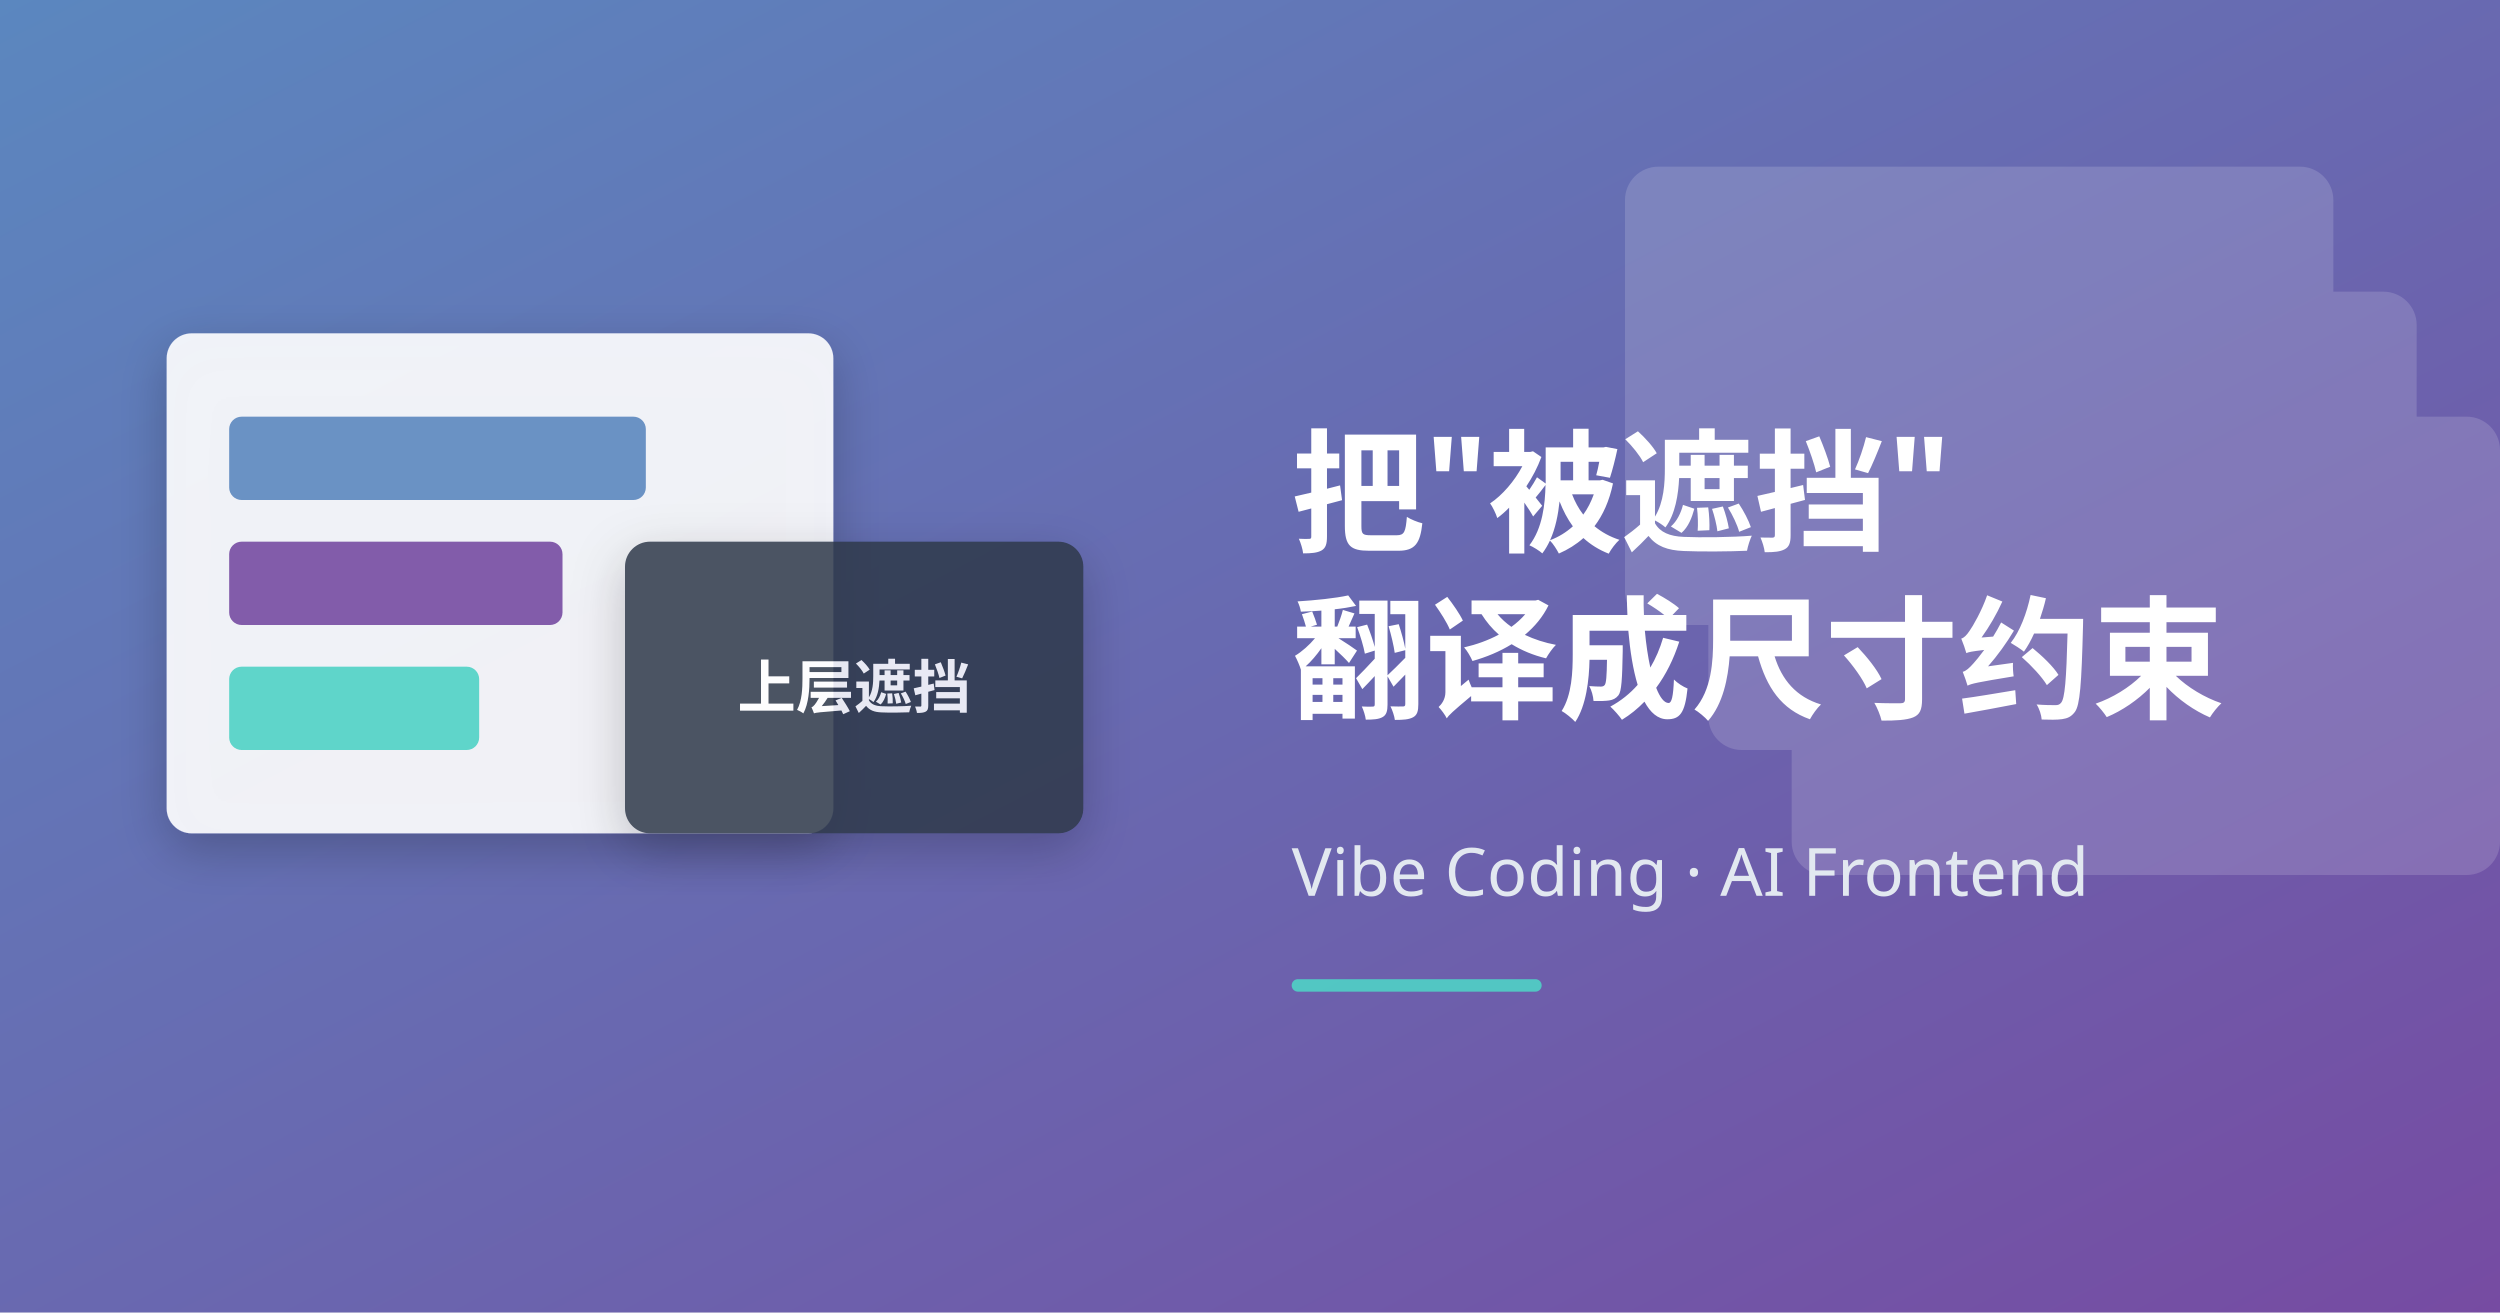
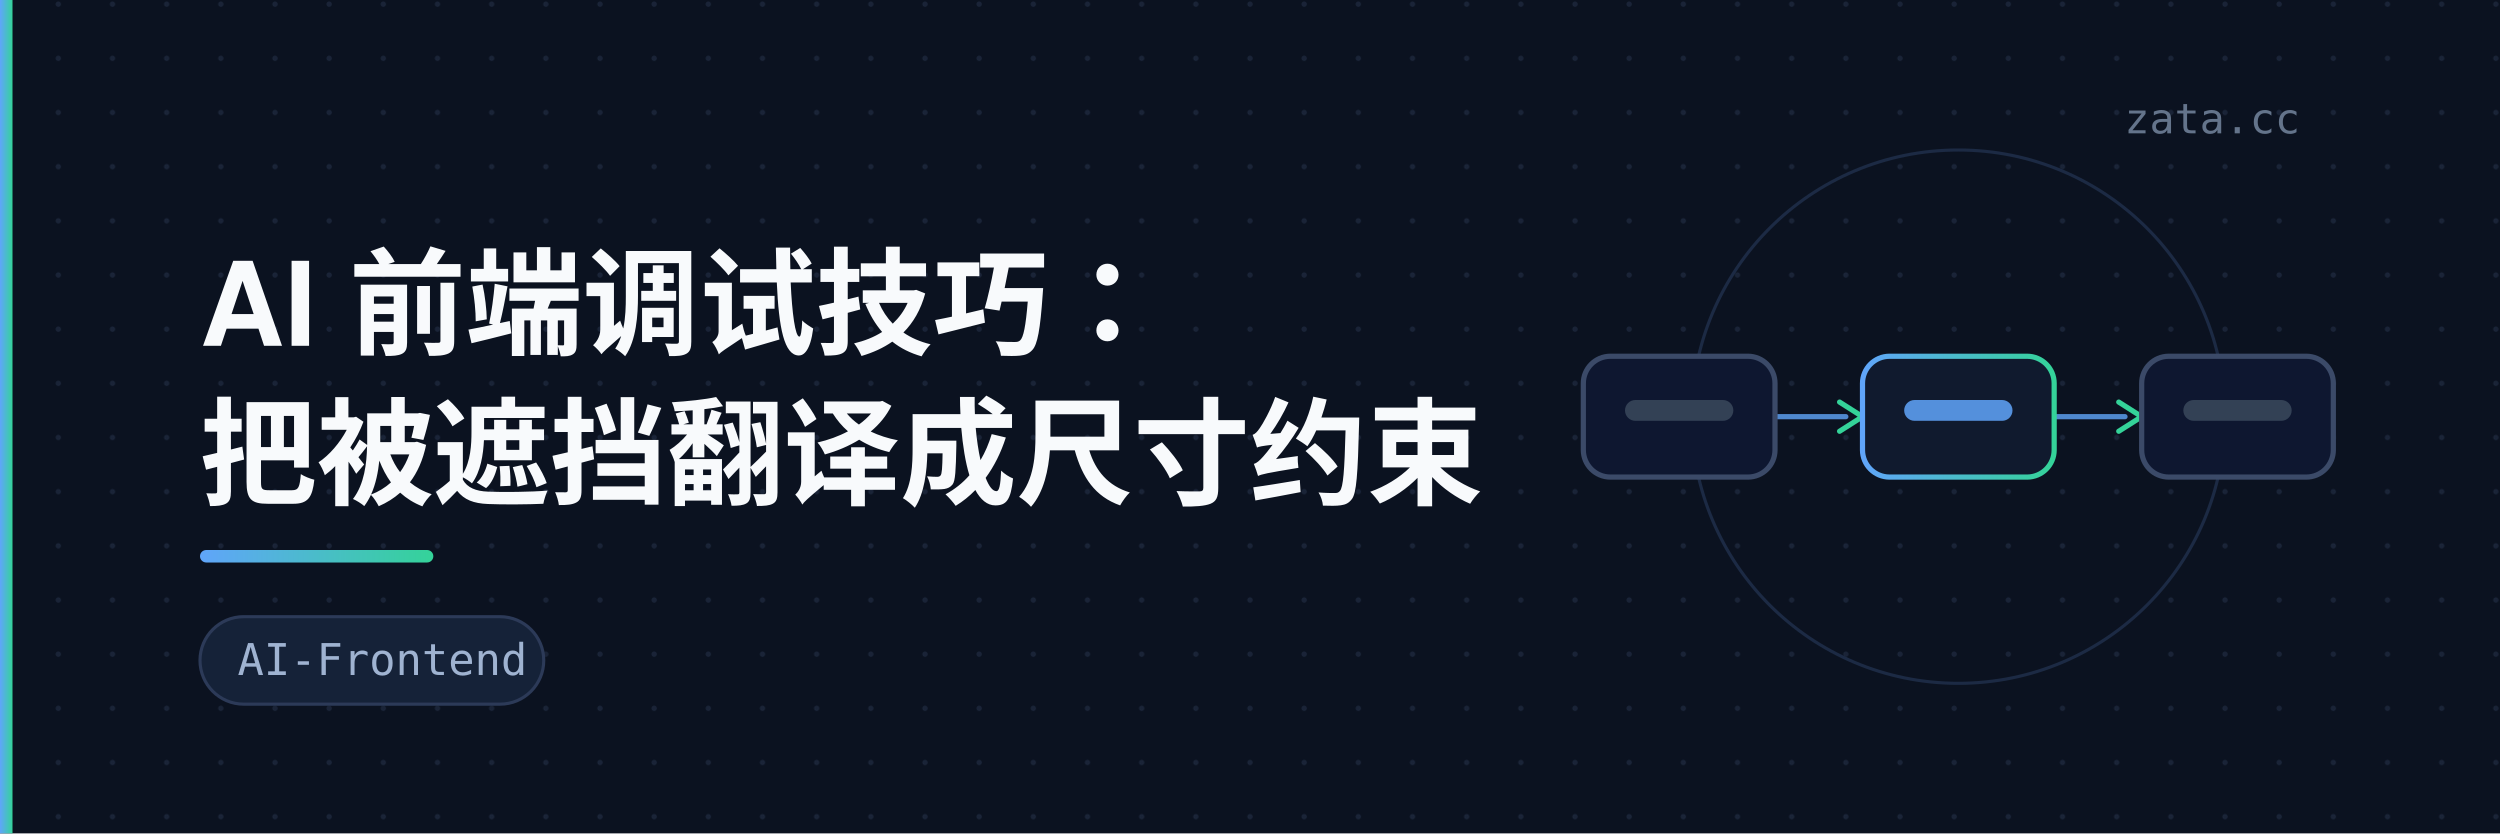
- <svg xmlns="http://www.w3.org/2000/svg" width="1200" height="630" viewBox="0 0 1200 630">
+ <svg xmlns="http://www.w3.org/2000/svg" width="1200" height="400" viewBox="0 0 1200 400" role="img" aria-label="AI 前端调试技巧：把被遮挡翻译成尺寸约束">
  <defs>
-     <linearGradient id="bg" x1="0%" y1="0%" x2="100%" y2="100%">
-       <stop offset="0%" stop-color="#5b87bf" />
-       <stop offset="100%" stop-color="#764ba2" />
+     <linearGradient id="accent" x1="0%" y1="0%" x2="100%" y2="0%">
+       <stop offset="0%" stop-color="#60A5FA" />
+       <stop offset="100%" stop-color="#34D399" />
    </linearGradient>
-     <filter id="shadow" x="-20%" y="-20%" width="140%" height="140%">
-       <feDropShadow dx="0" dy="8" stdDeviation="12" flood-color="#000" flood-opacity="0.25" />
-     </filter>
+     <pattern id="dots" width="26" height="26" patternUnits="userSpaceOnUse">
+       <circle cx="2" cy="2" r="1.3" fill="#26324a" />
+     </pattern>
  </defs>
-   <rect width="1200" height="630" fill="url(#bg)" />
-   <g opacity="0.15">
-     <rect x="780" y="80" width="340" height="220" rx="16" fill="#ffffff" />
-     <rect x="820" y="140" width="340" height="220" rx="16" fill="#ffffff" />
-     <rect x="860" y="200" width="340" height="220" rx="16" fill="#ffffff" />
-   </g>
-   <g transform="translate(80, 160)" filter="url(#shadow)">
-     <rect x="0" y="0" width="320" height="240" rx="12" fill="#ffffff" opacity="0.9" />
-     <rect x="30" y="40" width="200" height="40" rx="6" fill="#5b87bf" opacity="0.9" />
-     <rect x="30" y="100" width="160" height="40" rx="6" fill="#764ba2" opacity="0.9" />
-     <rect x="30" y="160" width="120" height="40" rx="6" fill="#4fd1c5" opacity="0.9" />
-   </g>
-   <g transform="translate(300, 260)" opacity="0.85" filter="url(#shadow)">
-     <rect x="0" y="0" width="220" height="140" rx="12" fill="#2d3748" />
-     <text x="110" y="80" text-anchor="middle" fill="#ffffff" font-family="sans-serif" font-size="28" font-weight="600">上层遮挡</text>
-   </g>
-   <text x="620" y="260" fill="#ffffff" font-family="sans-serif" font-size="64" font-weight="700">把"被遮挡"</text>
-   <text x="620" y="340" fill="#ffffff" font-family="sans-serif" font-size="64" font-weight="700">翻译成尺寸约束</text>
-   <text x="620" y="430" fill="#e2e8f0" font-family="sans-serif" font-size="32" font-weight="400">Vibe Coding · AI Frontend</text>
-   <rect x="620" y="470" width="120" height="6" rx="3" fill="#4fd1c5" opacity="0.9" />
+   <rect width="1200" height="400" fill="#0B1220" />
+   <rect width="1200" height="400" fill="url(#dots)" opacity="0.55" />
+   <rect x="0" y="0" width="6" height="400" fill="url(#accent)" />
+   <text x="1104" y="64" text-anchor="end" font-family="ui-monospace,'SF Mono',Menlo,monospace" font-size="20" fill="#64748B">zata.cc</text>
+   <circle cx="940" cy="200" r="128" fill="none" stroke="#1c2a44" stroke-width="1.5" />
+   <line x1="852" y1="200" x2="886" y2="200" stroke="#60A5FA" stroke-width="2.5" stroke-linecap="round" opacity="0.8" />
+   <path d="M894 200 l-11 -7 M894 200 l-11 7" stroke="#34D399" stroke-width="2.5" fill="none" stroke-linecap="round" />
+   <line x1="986" y1="200" x2="1020" y2="200" stroke="#60A5FA" stroke-width="2.5" stroke-linecap="round" opacity="0.8" />
+   <path d="M1028 200 l-11 -7 M1028 200 l-11 7" stroke="#34D399" stroke-width="2.5" fill="none" stroke-linecap="round" />
+   <rect x="760" y="171" width="92" height="58" rx="13" fill="#0e1730" stroke="#3b4a68" stroke-width="2.5" />
+   <rect x="780" y="192" width="52" height="10" rx="5" fill="#334155" opacity="1" />
+   <rect x="894" y="171" width="92" height="58" rx="13" fill="#101a2e" stroke="url(#accent)" stroke-width="2.5" />
+   <rect x="914" y="192" width="52" height="10" rx="5" fill="#60A5FA" opacity="0.85" />
+   <rect x="1028" y="171" width="92" height="58" rx="13" fill="#0e1730" stroke="#3b4a68" stroke-width="2.5" />
+   <rect x="1048" y="192" width="52" height="10" rx="5" fill="#334155" opacity="1" />
+   <text x="96" y="166" font-family="'PingFang SC','Noto Sans SC','Helvetica Neue',sans-serif" font-size="56" font-weight="700" fill="#F8FAFC">AI 前端调试技巧：</text>
+   <text x="96" y="238" font-family="'PingFang SC','Noto Sans SC','Helvetica Neue',sans-serif" font-size="56" font-weight="700" fill="#F8FAFC">把被遮挡翻译成尺寸约束</text>
+   <rect x="96" y="264" width="112" height="6" rx="3" fill="url(#accent)" />
+   <rect x="96" y="296" width="165" height="42" rx="21" fill="#152238" stroke="#2c3a58" stroke-width="1.5" />
+   <text x="114" y="324" font-family="ui-monospace,'SF Mono',Menlo,monospace" font-size="21" fill="#9FB3D1">AI-Frontend</text>
</svg>
